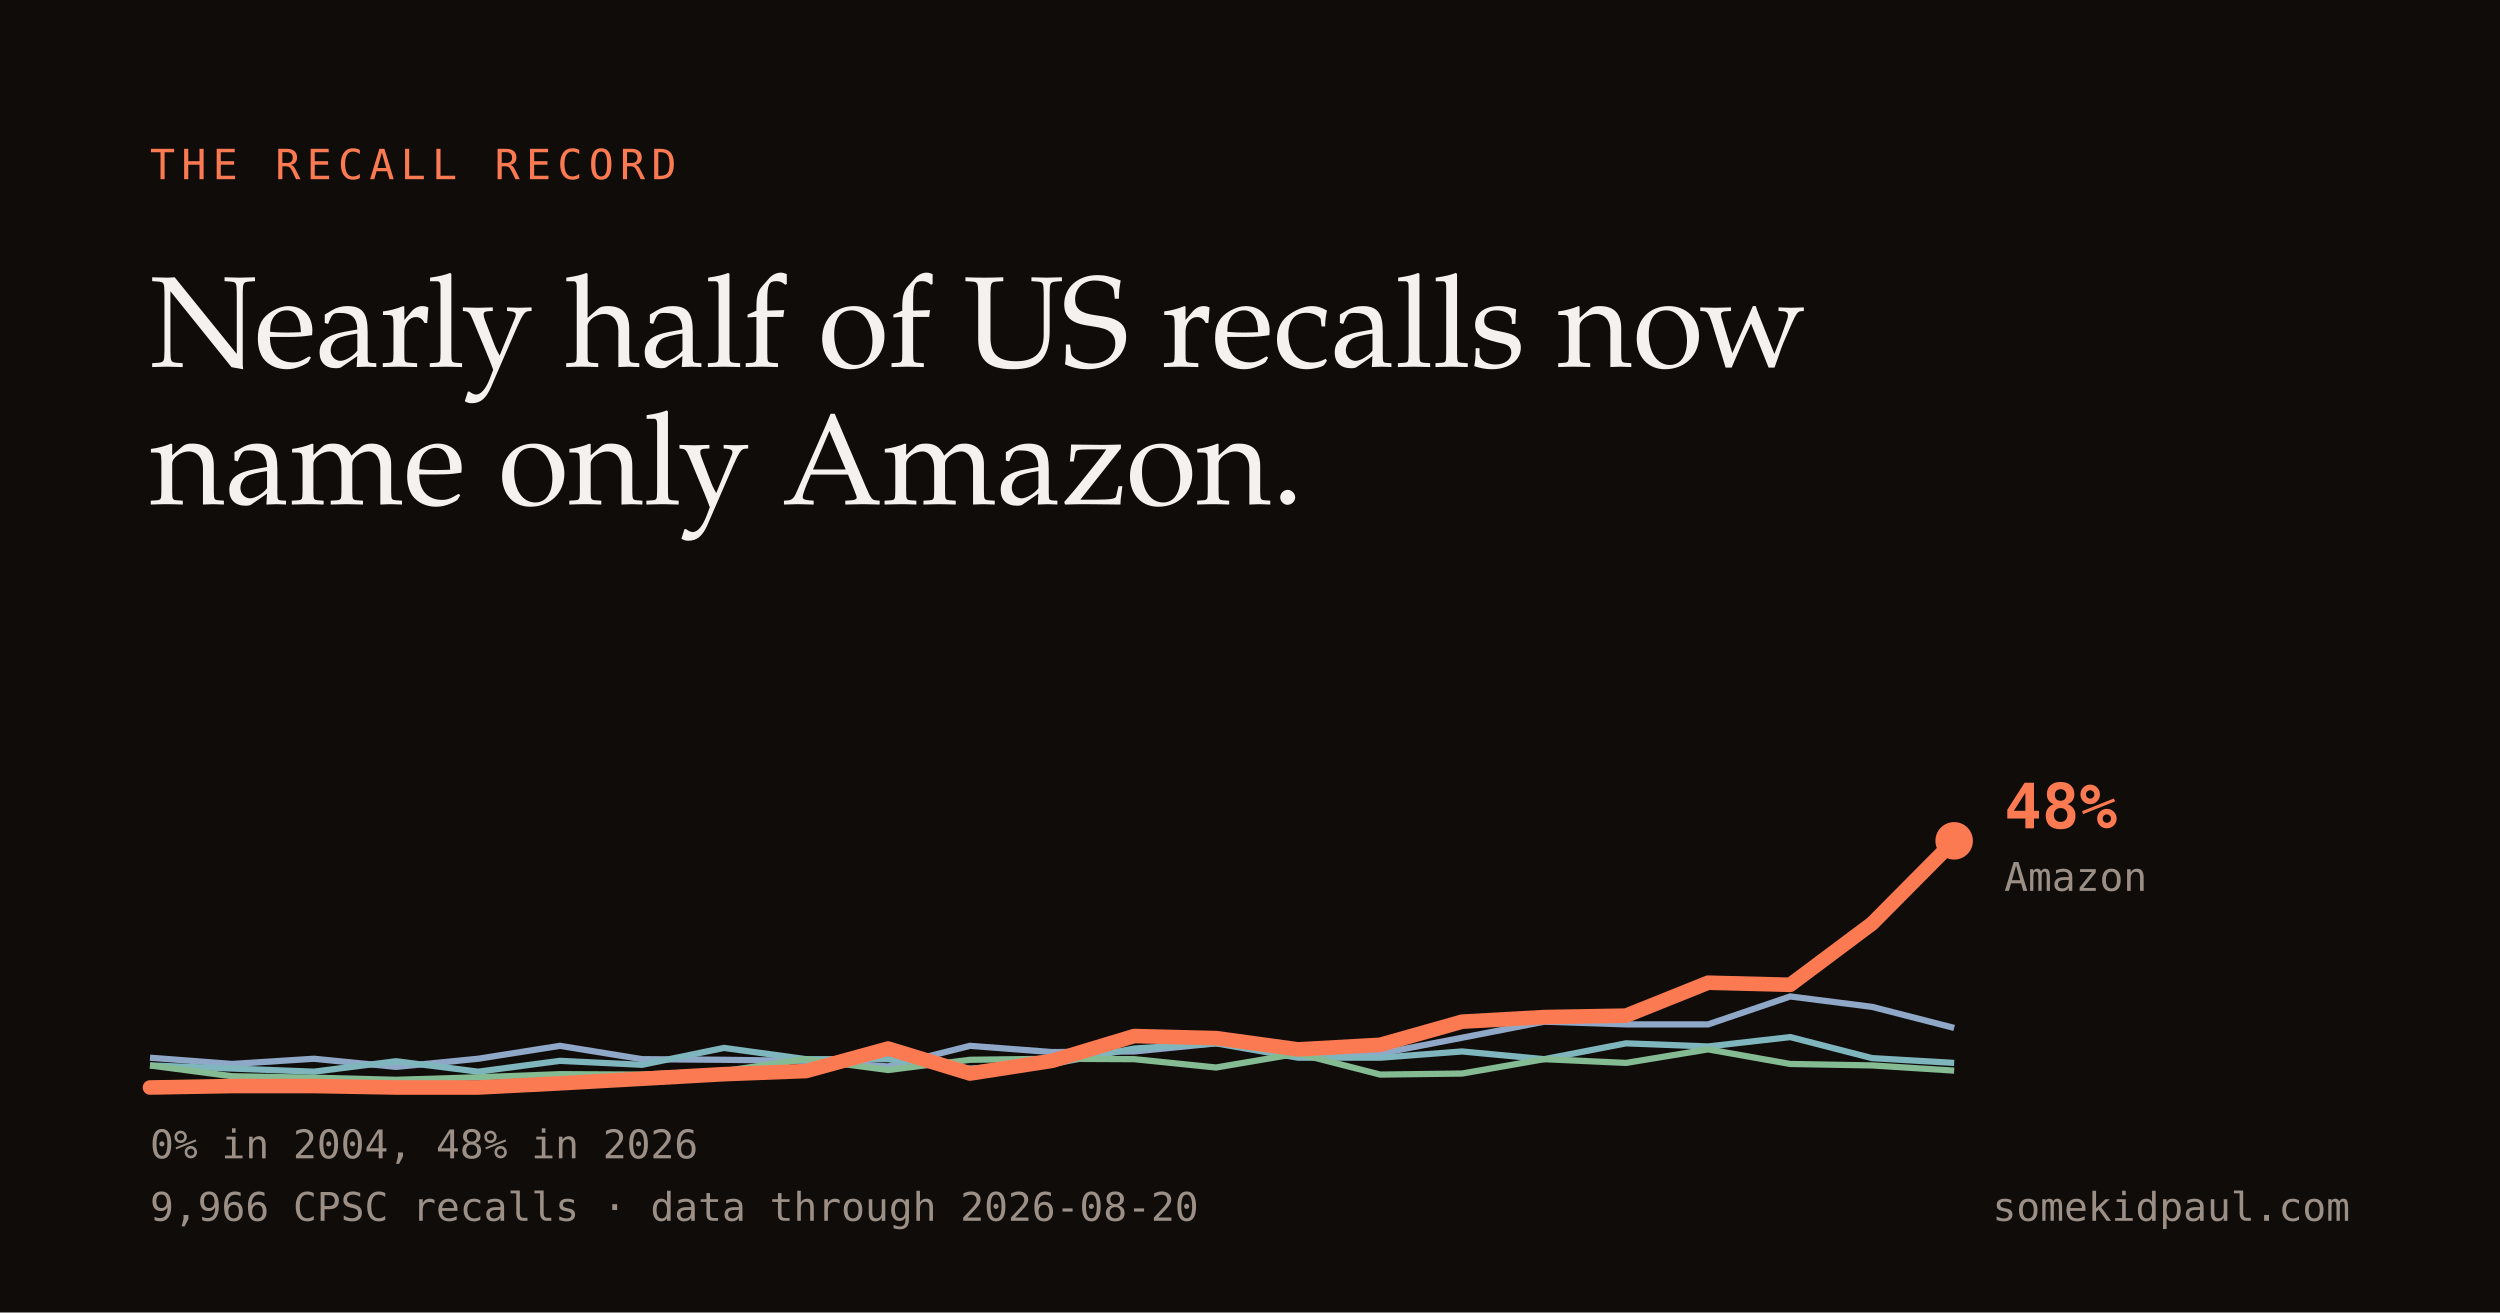
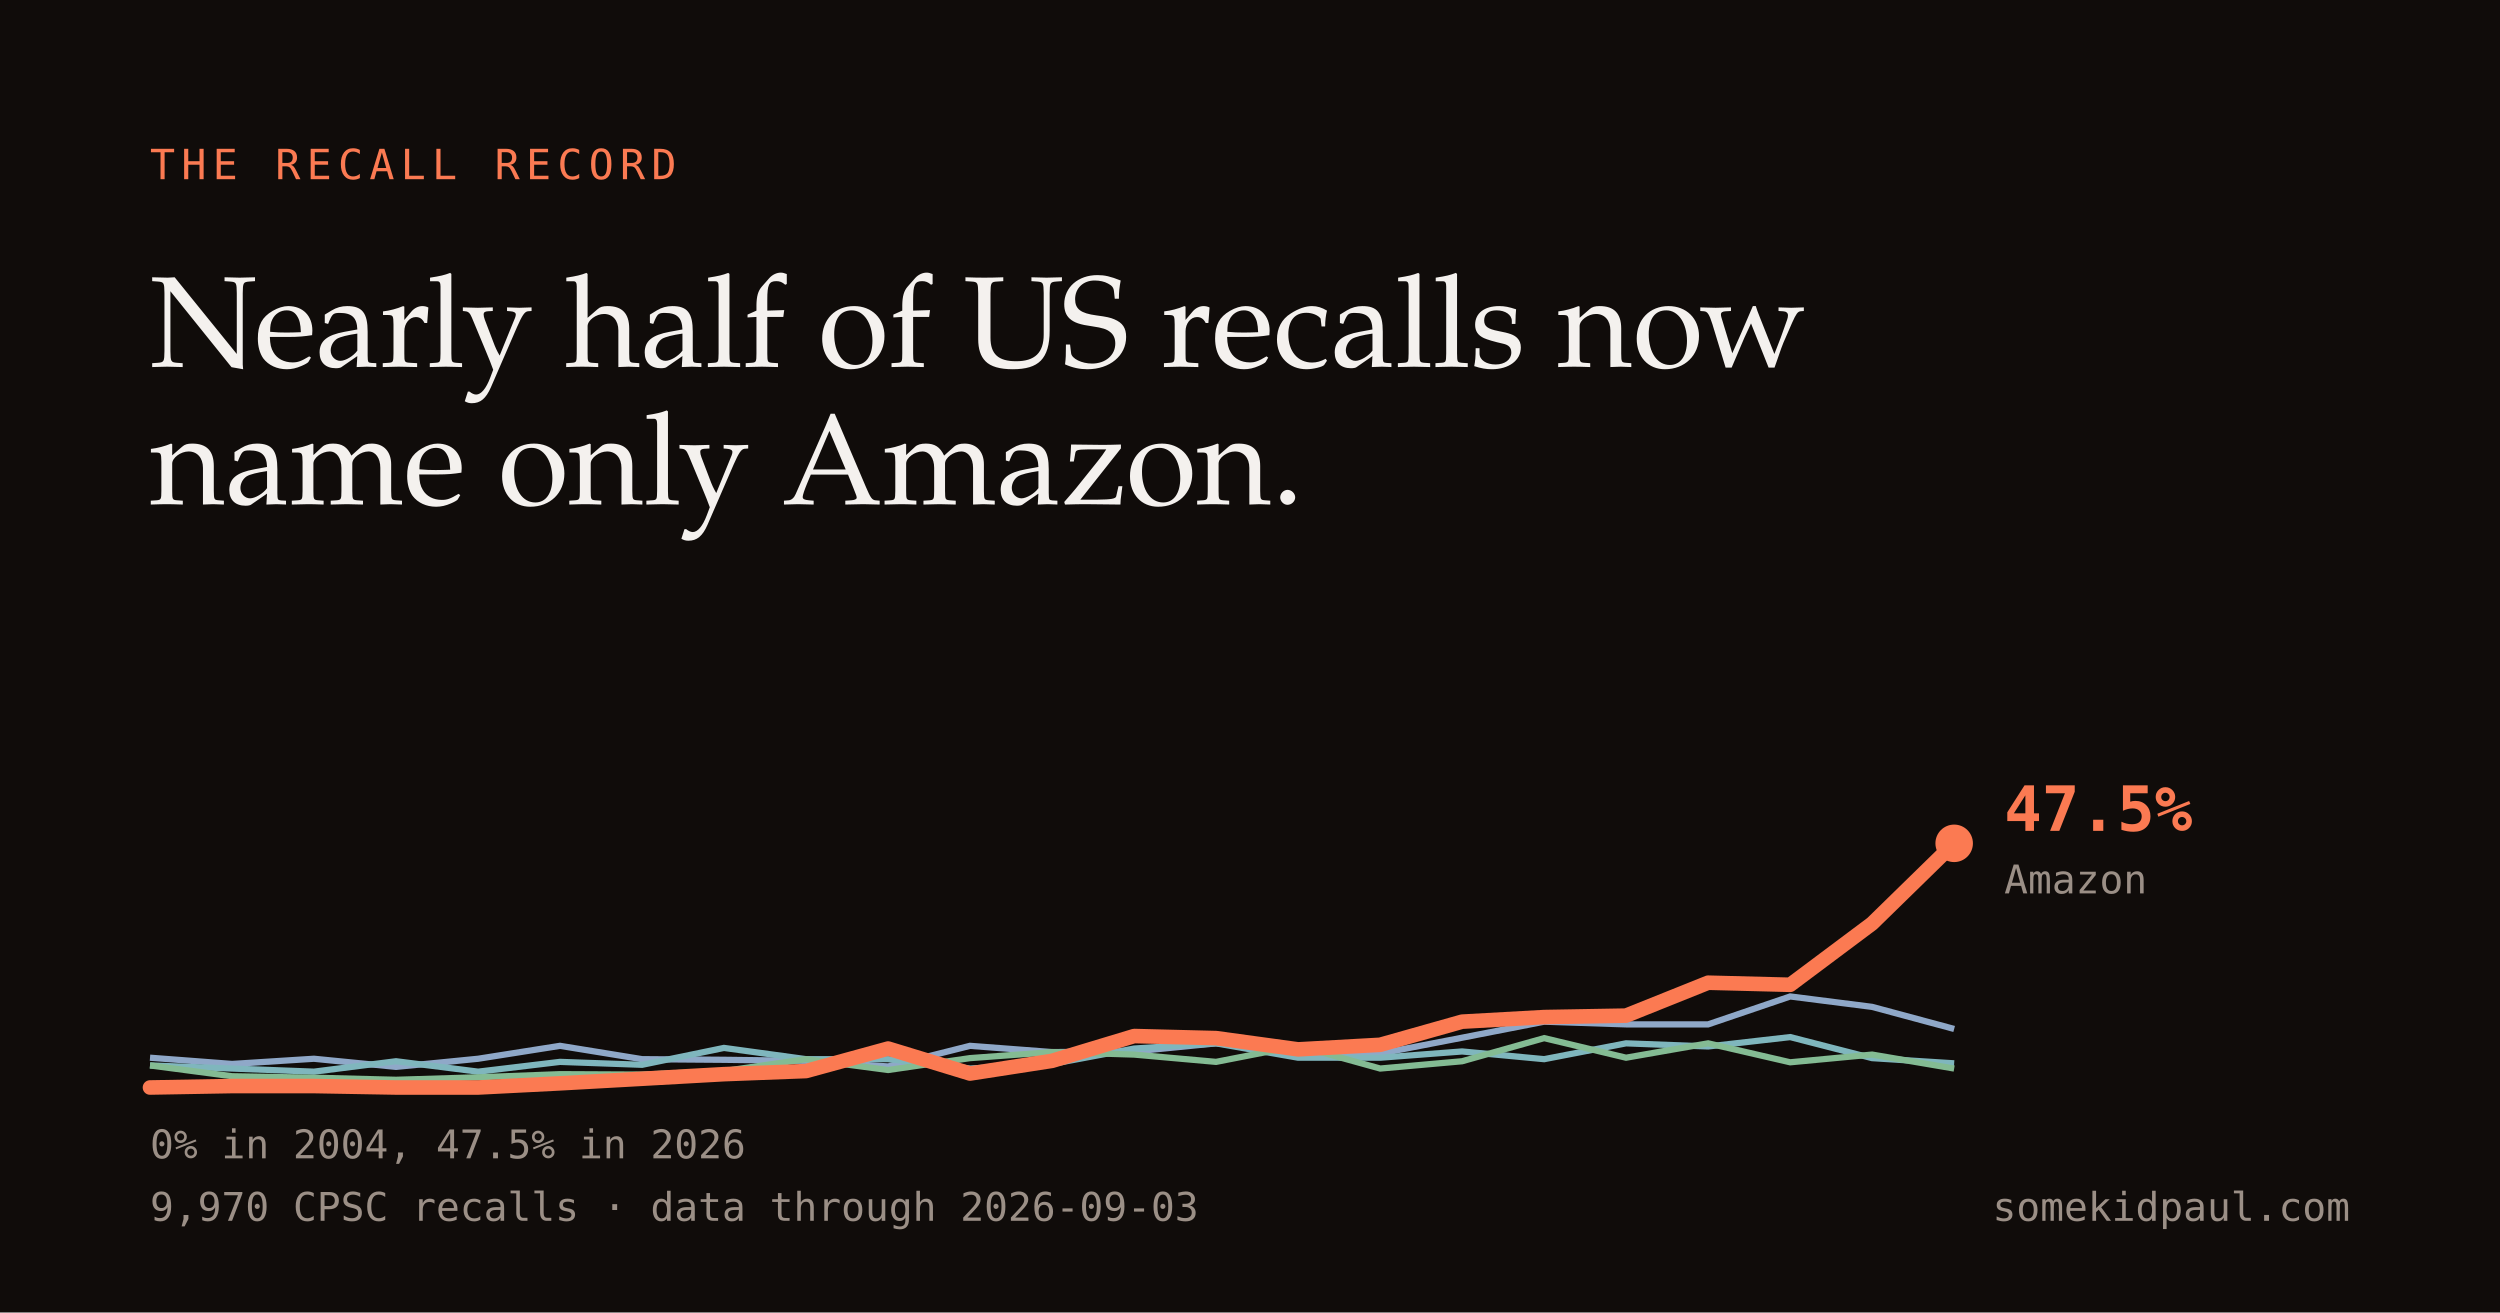
<svg xmlns="http://www.w3.org/2000/svg" width="1200" height="630" viewBox="0 0 1200 630">
  <rect width="1200" height="630" fill="#100c0a" />
  <text x="72" y="86" fill="#fb7a52" font-family="Menlo,monospace" font-size="20" letter-spacing="3">THE RECALL RECORD</text>
  <text x="72" y="176" fill="#f4f1ee" font-family="Iowan Old Style,Palatino,Georgia,serif" font-size="62">Nearly half of US recalls now</text>
  <text x="72" y="242" fill="#f4f1ee" font-family="Iowan Old Style,Palatino,Georgia,serif" font-size="62">name only Amazon.</text>
-   <path d="M72.0,507.7 L111.4,510.7 L150.7,508.2 L190.1,512.1 L229.5,508.2 L268.8,502.0 L308.2,508.4 L347.5,508.7 L386.9,509.2 L426.3,511.9 L465.6,502.0 L505.0,505.0 L544.4,504.7 L583.7,500.8 L623.1,504.7 L662.5,505.7 L701.8,498.1 L741.2,490.4 L780.5,491.7 L819.9,491.7 L859.3,478.3 L898.6,483.3 L938.0,493.4" fill="none" stroke="#8fa8c8" stroke-width="3" />
-   <path d="M72.0,511.4 L111.4,512.9 L150.7,514.4 L190.1,509.4 L229.5,514.4 L268.8,509.2 L308.2,511.1 L347.5,503.0 L386.9,508.4 L426.3,508.4 L465.6,512.9 L505.0,510.7 L544.4,503.3 L583.7,500.8 L623.1,507.7 L662.5,507.7 L701.8,504.7 L741.2,508.4 L780.5,500.8 L819.9,502.3 L859.3,497.8 L898.6,507.9 L938.0,510.2" fill="none" stroke="#7fb6bd" stroke-width="3" />
-   <path d="M72.0,511.4 L111.4,516.6 L150.7,517.3 L190.1,518.3 L229.5,517.1 L268.8,515.6 L308.2,515.8 L347.5,514.1 L386.9,508.4 L426.3,513.6 L465.6,508.7 L505.0,508.2 L544.4,508.4 L583.7,512.4 L623.1,505.7 L662.5,515.8 L701.8,515.3 L741.2,508.4 L780.5,510.2 L819.9,503.7 L859.3,510.7 L898.6,511.4 L938.0,513.9" fill="none" stroke="#84bb93" stroke-width="3" />
-   <path d="M72.0,522.0 L111.4,521.3 L150.7,521.3 L190.1,522.0 L229.5,522.0 L268.8,520.0 L308.2,517.8 L347.5,515.6 L386.9,514.1 L426.3,503.3 L465.6,515.3 L505.0,509.2 L544.4,497.3 L583.7,498.3 L623.1,503.7 L662.5,501.5 L701.8,490.4 L741.2,488.2 L780.5,487.5 L819.9,471.7 L859.3,472.7 L898.6,443.3 L938.0,403.6" fill="none" stroke="#fb7a52" stroke-width="7" stroke-linecap="round" stroke-linejoin="round" />
-   <circle cx="938.0" cy="403.6" r="9" fill="#fb7a52" />
-   <text x="962" y="397.6" fill="#fb7a52" font-family="Menlo,monospace" font-size="30" font-weight="bold">48%</text>
-   <text x="962" y="427.6" fill="#9b8f86" font-family="Menlo,monospace" font-size="19">Amazon</text>
-   <text x="72" y="556" fill="#9b8f86" font-family="Menlo,monospace" font-size="19">0% in 2004, 48% in 2026</text>
-   <text x="72" y="586" fill="#9b8f86" font-family="Menlo,monospace" font-size="19">9,966 CPSC recalls · data through 2026-08-20</text>
+   <path d="M72.0,507.7 L111.4,510.7 L150.7,508.2 L190.1,512.1 L229.5,508.2 L268.8,502.0 L308.2,508.4 L347.5,508.7 L386.9,509.2 L426.3,511.9 L465.6,502.0 L505.0,505.0 L544.4,504.7 L583.7,500.8 L623.1,504.7 L662.5,505.7 L701.8,498.1 L741.2,490.4 L780.5,491.7 L819.9,491.7 L859.3,478.3 L898.6,483.3 L938.0,493.9" fill="none" stroke="#8fa8c8" stroke-width="3" />
+   <path d="M72.0,511.4 L111.4,512.9 L150.7,514.4 L190.1,509.4 L229.5,514.4 L268.8,509.7 L308.2,511.1 L347.5,503.0 L386.9,508.4 L426.3,508.4 L465.6,512.9 L505.0,510.7 L544.4,503.3 L583.7,500.8 L623.1,507.7 L662.5,507.7 L701.8,504.7 L741.2,508.4 L780.5,500.8 L819.9,502.3 L859.3,497.8 L898.6,507.9 L938.0,510.4" fill="none" stroke="#7fb6bd" stroke-width="3" />
+   <path d="M72.0,511.4 L111.4,516.6 L150.7,517.3 L190.1,518.3 L229.5,517.1 L268.8,515.6 L308.2,515.8 L347.5,514.1 L386.9,508.4 L426.3,513.6 L465.6,507.9 L505.0,505.0 L544.4,506.2 L583.7,509.7 L623.1,502.0 L662.5,512.9 L701.8,509.4 L741.2,498.3 L780.5,507.7 L819.9,500.8 L859.3,509.9 L898.6,506.2 L938.0,512.9" fill="none" stroke="#84bb93" stroke-width="3" />
+   <path d="M72.0,522.0 L111.4,521.3 L150.7,521.3 L190.1,522.0 L229.5,522.0 L268.8,520.0 L308.2,517.8 L347.5,515.6 L386.9,514.1 L426.3,503.3 L465.6,515.3 L505.0,509.2 L544.4,497.3 L583.7,498.3 L623.1,503.7 L662.5,501.5 L701.8,490.4 L741.2,488.2 L780.5,487.5 L819.9,471.7 L859.3,472.7 L898.6,443.3 L938.0,404.8" fill="none" stroke="#fb7a52" stroke-width="7" stroke-linecap="round" stroke-linejoin="round" />
+   <circle cx="938.0" cy="404.8" r="9" fill="#fb7a52" />
+   <text x="962" y="398.833" fill="#fb7a52" font-family="Menlo,monospace" font-size="30" font-weight="bold">47.5%</text>
+   <text x="962" y="428.833" fill="#9b8f86" font-family="Menlo,monospace" font-size="19">Amazon</text>
+   <text x="72" y="556" fill="#9b8f86" font-family="Menlo,monospace" font-size="19">0% in 2004, 47.5% in 2026</text>
+   <text x="72" y="586" fill="#9b8f86" font-family="Menlo,monospace" font-size="19">9,970 CPSC recalls · data through 2026-09-03</text>
  <text x="1128" y="586" fill="#9b8f86" font-family="Menlo,monospace" font-size="19" text-anchor="end">somekidpaul.com</text>
</svg>
